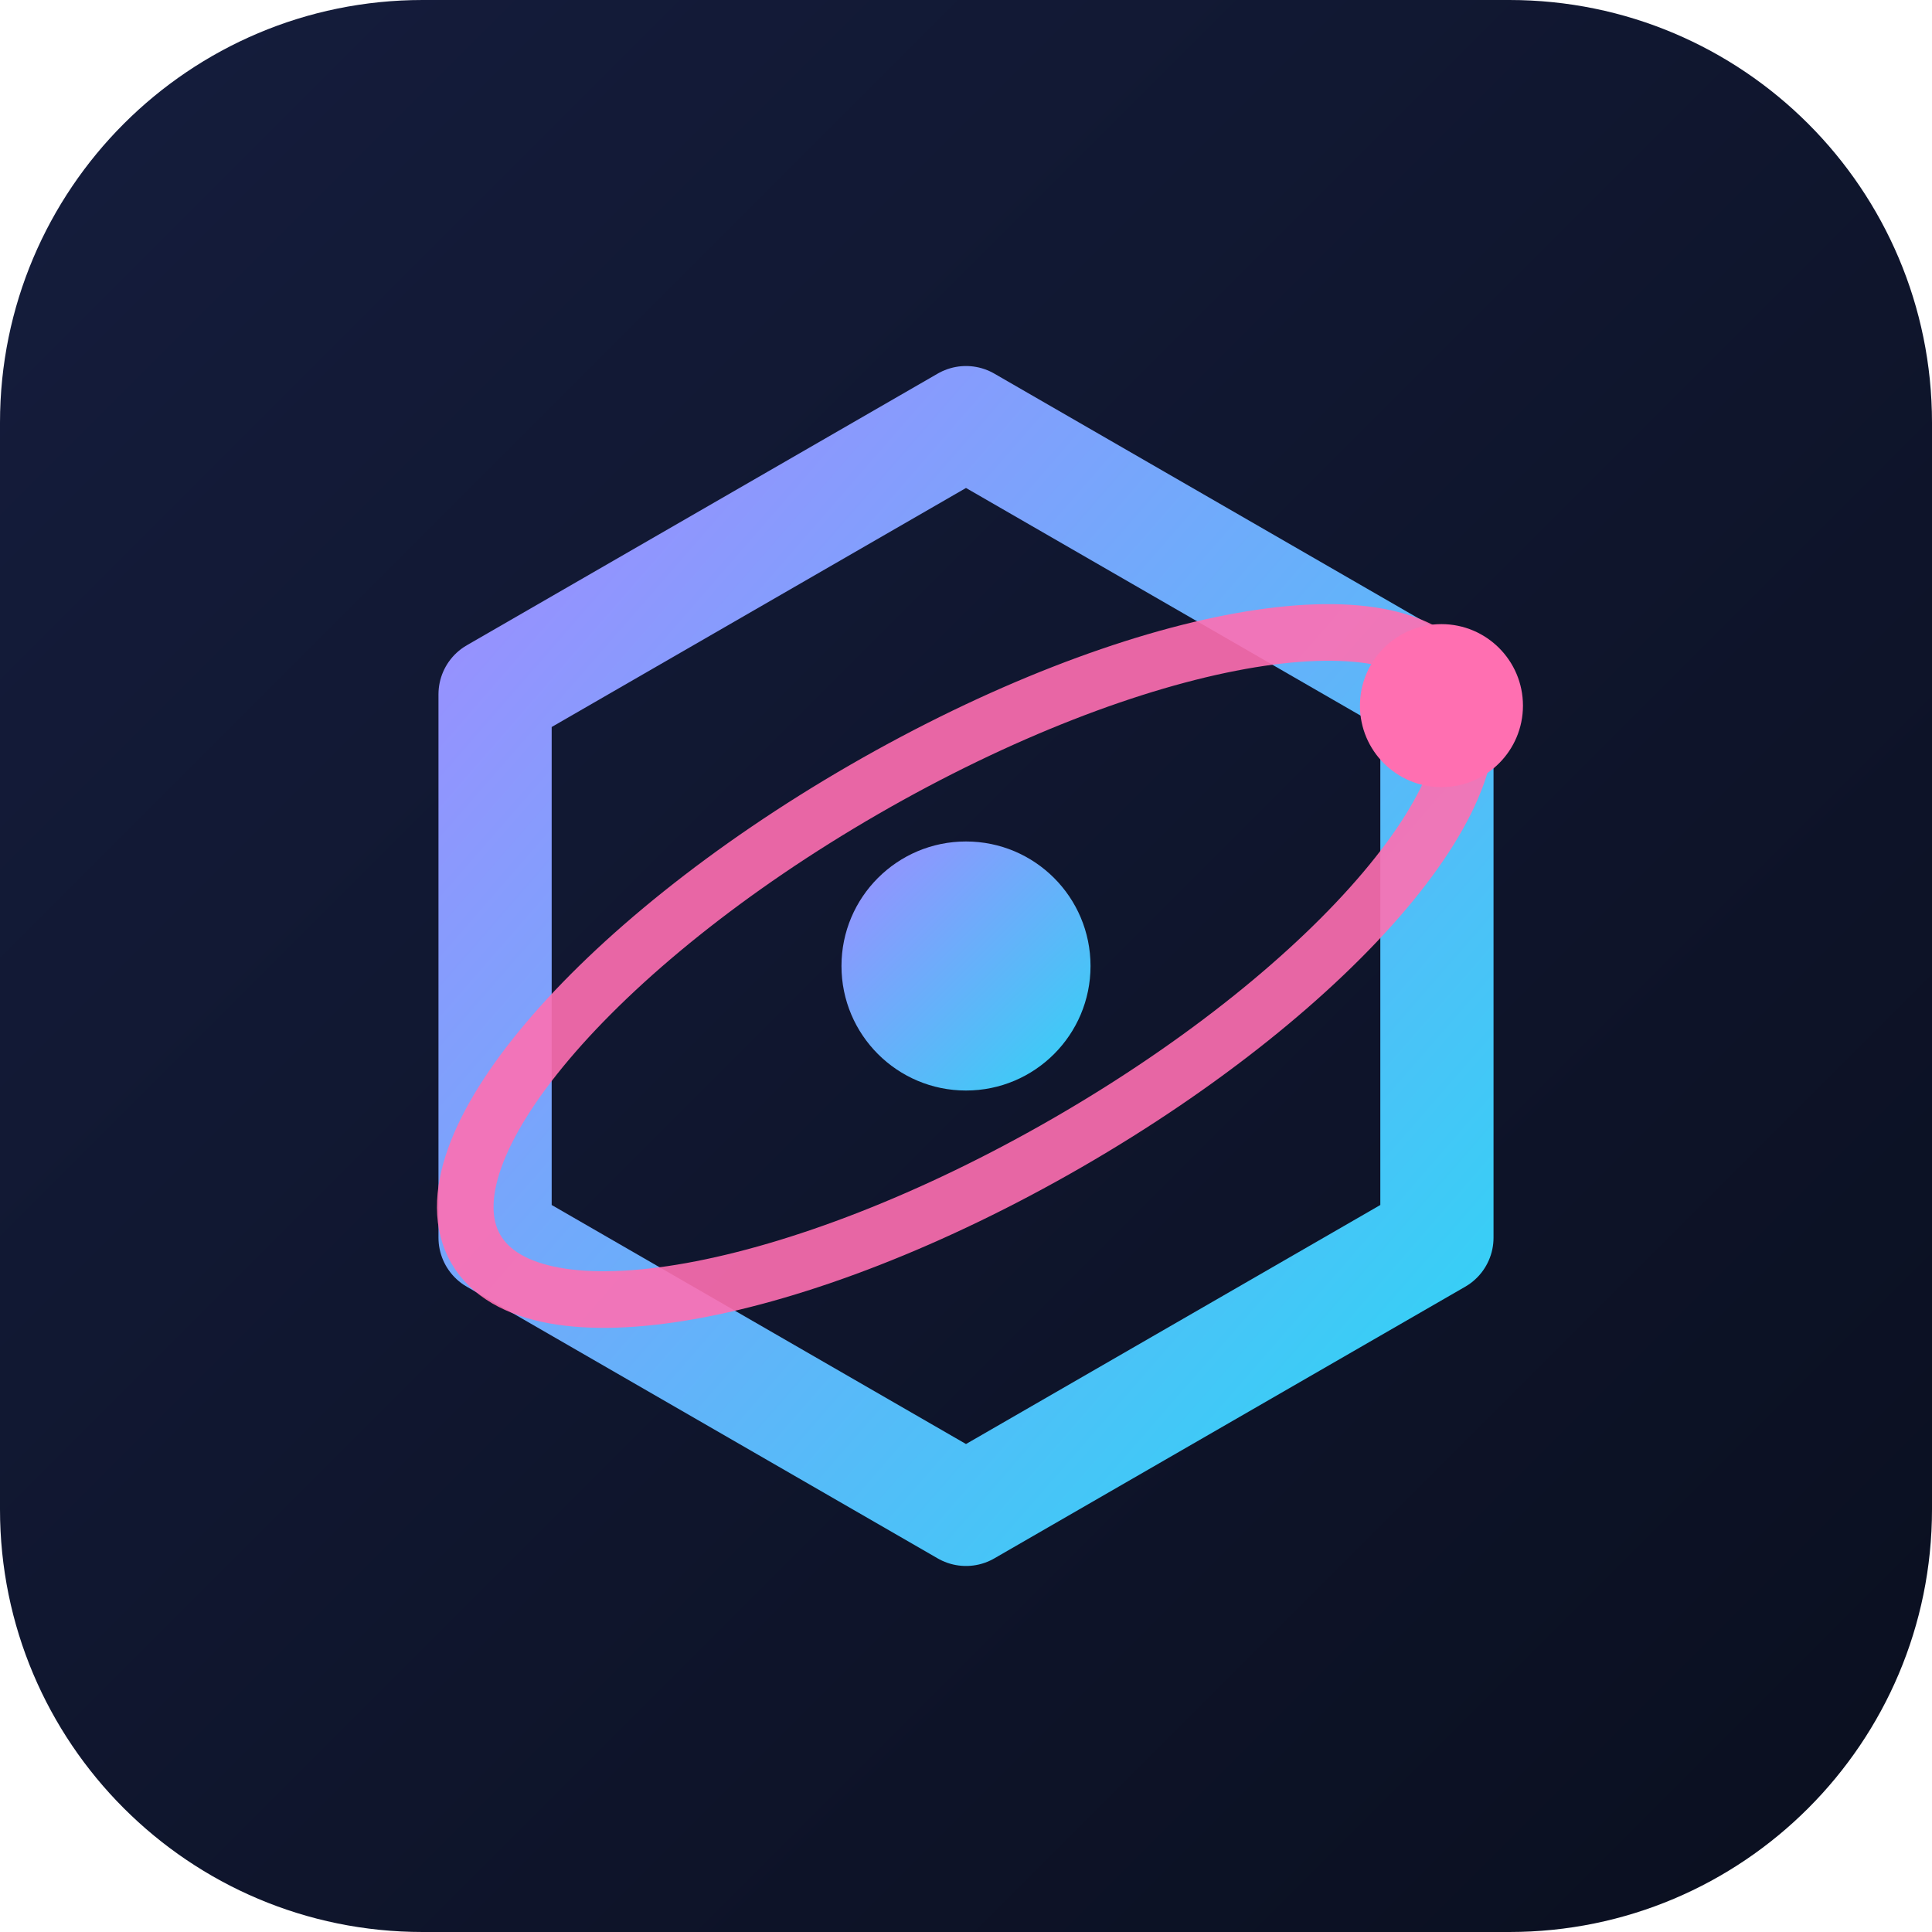
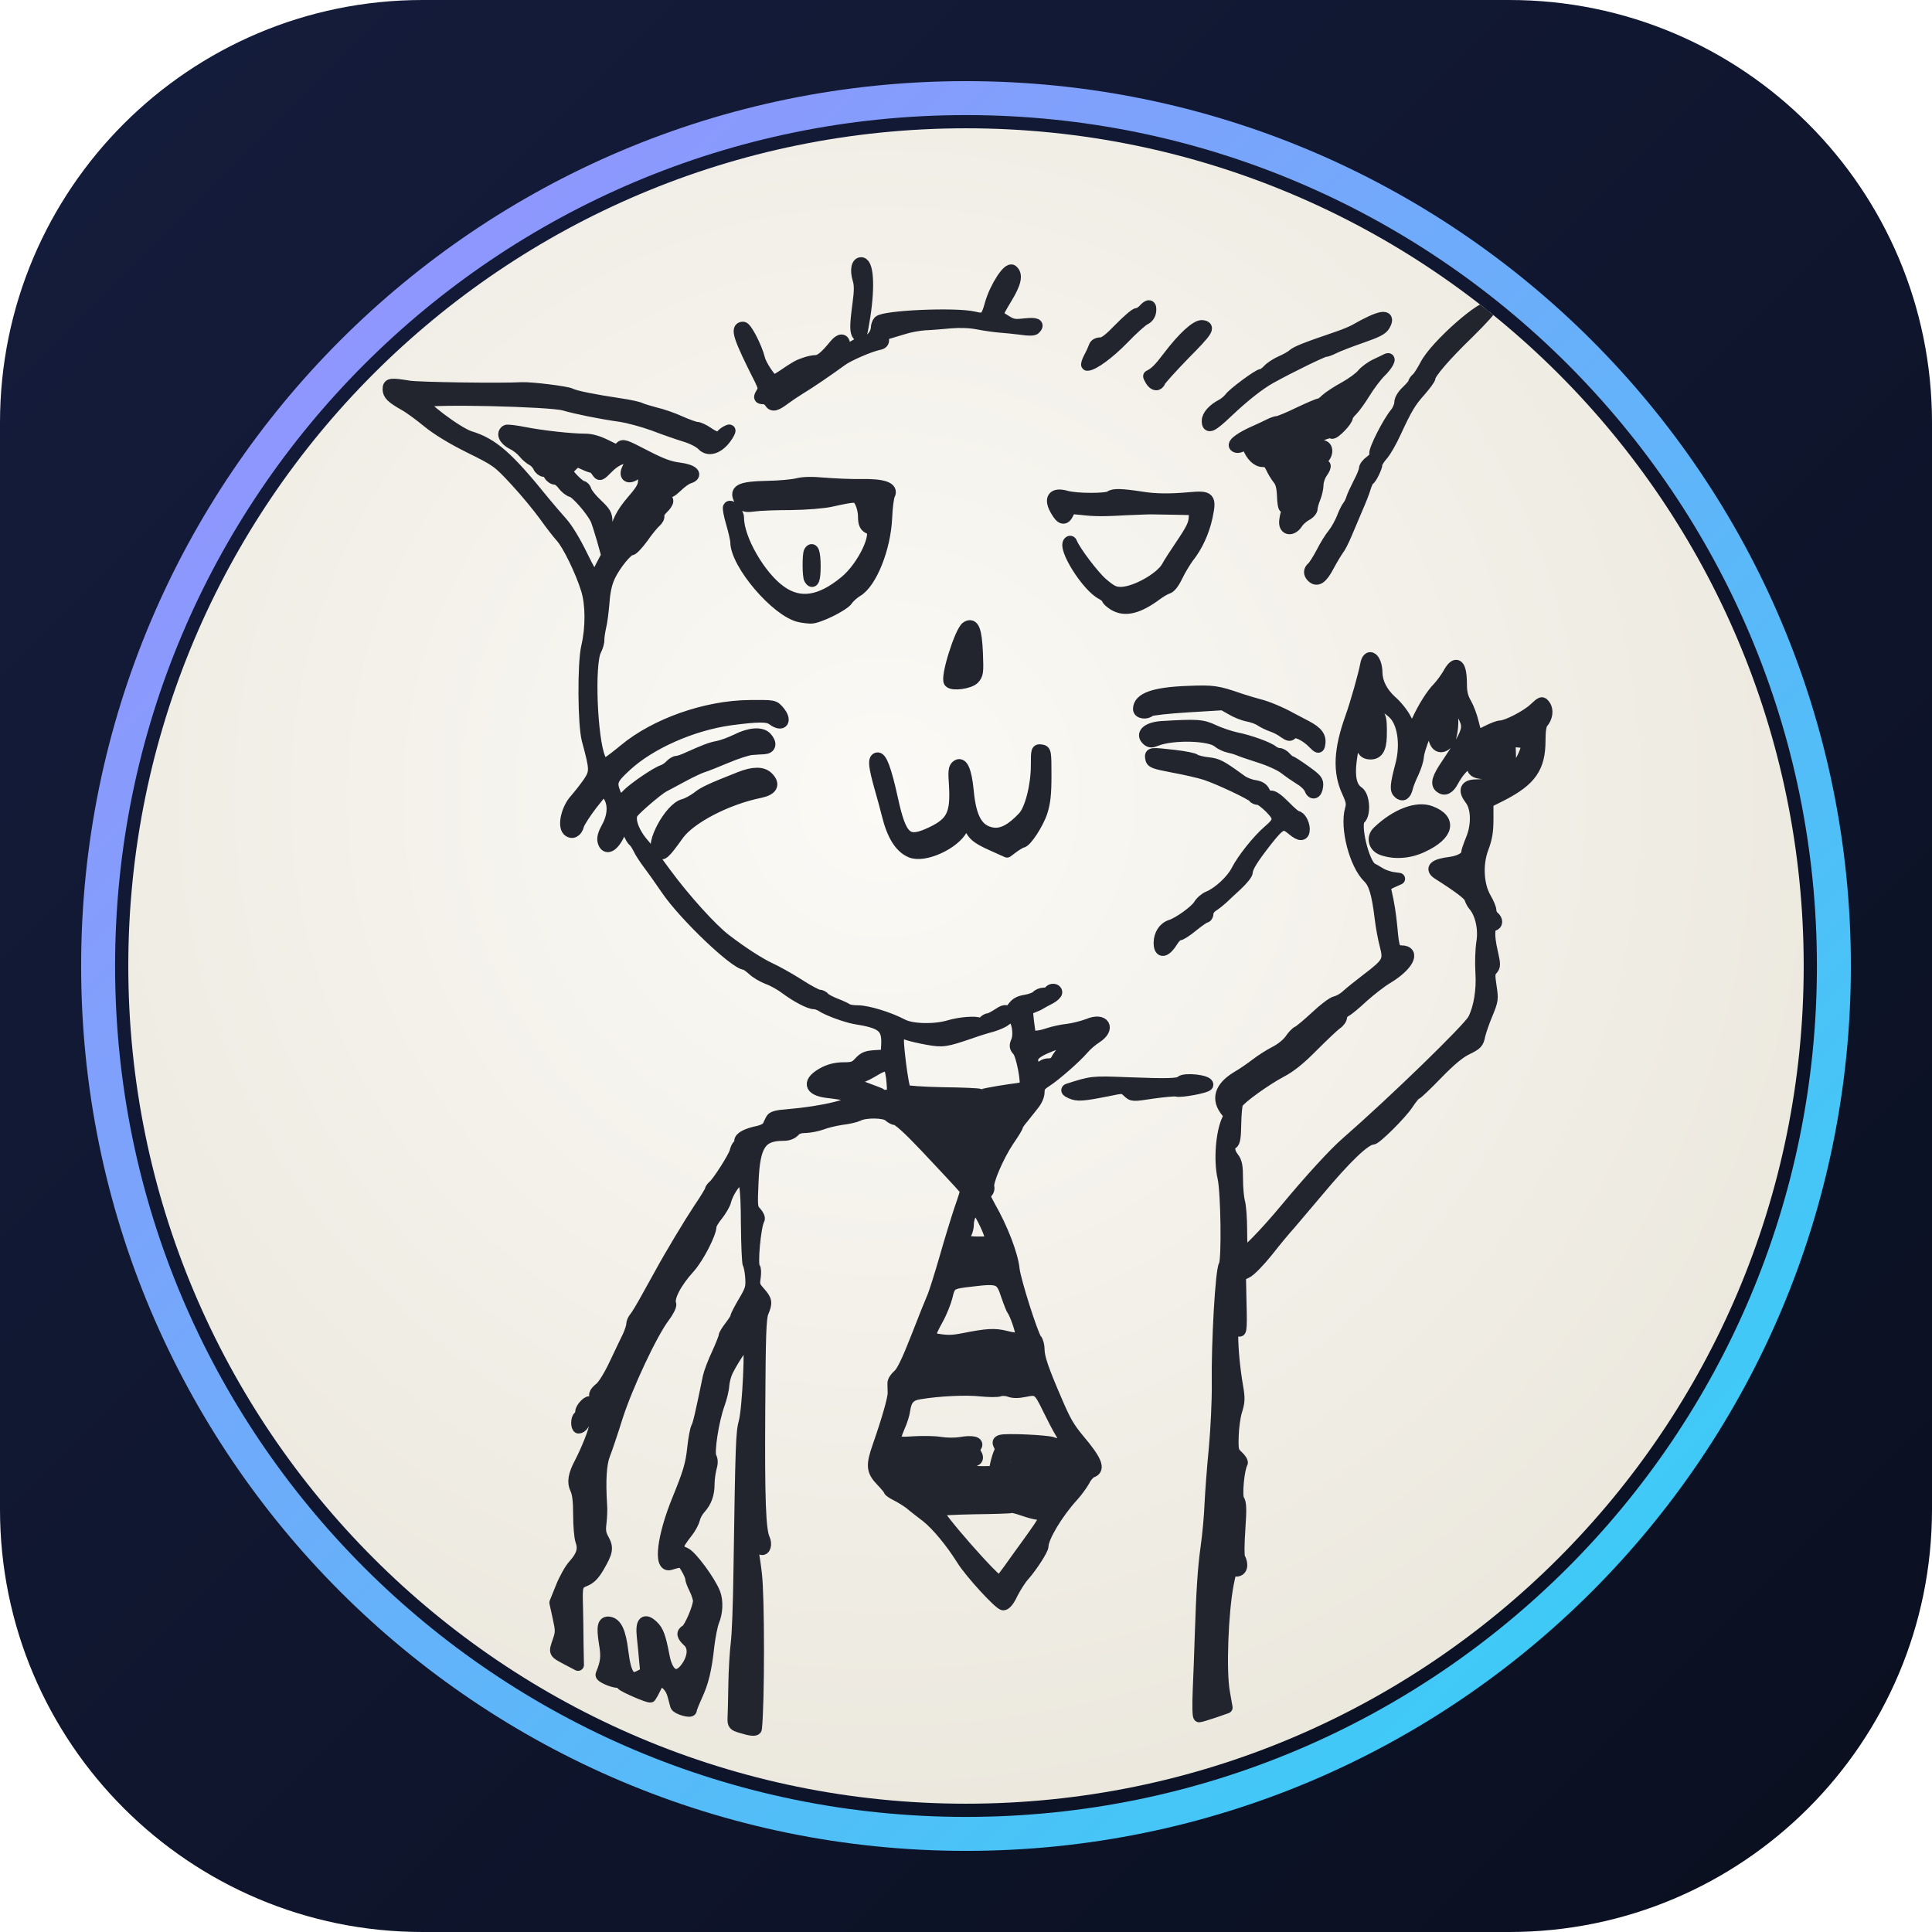
<svg xmlns="http://www.w3.org/2000/svg" viewBox="0 0 512 512">
  <defs>
    <linearGradient id="bg" x1="0" y1="0" x2="1" y2="1">
      <stop offset="0" stop-color="#151d3d" />
      <stop offset="1" stop-color="#0a0f1f" />
    </linearGradient>
    <linearGradient id="kg" x1="0" y1="0" x2="1" y2="1">
      <stop offset="0" stop-color="#9f8cff" />
      <stop offset="1" stop-color="#2fd4f5" />
    </linearGradient>
+     <radialGradient id="paper" cx=".45" cy=".4" r=".7">
+       <stop offset="0" stop-color="#fbfaf6" />
+       <stop offset="1" stop-color="#e9e5da" />
+     </radialGradient>
+     <clipPath id="disc">
+       <circle cx="256" cy="256" r="222" />
+     </clipPath>
  </defs>
  <rect width="512" height="512" rx="112" fill="url(#bg)" />
-   <g transform="translate(64 64) scale(6)">
-     <polygon points="32,8 52.8,20 52.8,44 32,56 11.2,44 11.2,20" fill="none" stroke="url(#kg)" stroke-width="5" stroke-linejoin="round" />
-     <ellipse cx="32" cy="32" rx="25" ry="9" fill="none" stroke="#ff6fb1" stroke-width="2.5" transform="rotate(-30 32 32)" opacity=".9" />
-     <circle cx="32" cy="32" r="5.5" fill="url(#kg)" />
-     <circle cx="53" cy="20.5" r="3.6" fill="#ff6fb1" />
+   <circle cx="256" cy="256" r="230" fill="none" stroke="url(#kg)" stroke-width="9" />
+   <circle cx="256" cy="256" r="222" fill="url(#paper)" />
+   <g clip-path="url(#disc)">
+     <path transform="translate(21.22 15.49) scale(0.52059)" fill="#22252e" stroke="#22252e" stroke-width="6" stroke-linejoin="round" fill-rule="evenodd" d="M336.5,849.5C332.8,848.4 332.5,848.0 332.6,844.9C332.7,843.0 332.9,835.4 333.0,828.0C333.1,820.6 333.7,811.1 334.2,807.0C334.8,802.9 335.4,786.5 335.6,770.5C336.6,704.1 336.8,699.6 338.3,694.0C340.1,687.4 341.7,653.5 340.2,652.6C339.3,652.1 333.1,660.9 329.6,667.8C328.6,669.7 327.7,673.0 327.5,675.3C327.4,677.6 326.3,682.0 325.2,685.0C322.2,693.3 319.7,709.5 321.0,712.0C321.8,713.4 321.8,715.1 321.0,717.8C320.5,719.8 320.0,723.4 320.0,725.7C320.0,730.8 318.6,734.7 315.6,738.0C314.3,739.4 312.9,741.9 312.6,743.5C312.2,745.1 310.6,748.1 309.1,750.0C303.2,757.5 303.0,758.9 308.0,761.0C311.1,762.3 320.7,775.3 323.0,781.4C324.5,785.3 324.2,791.2 322.4,795.5C321.6,797.5 320.5,803.1 319.9,807.9C318.6,820.2 317.0,826.6 313.8,833.5C312.3,836.8 311.0,840.0 311.0,840.7C311.0,842.1 304.0,840.1 303.4,838.5C303.3,838.0 302.6,835.6 302.0,833.3C301.3,830.6 299.9,828.4 298.0,827.0L295.1,824.9L292.9,829.2C291.7,831.6 290.6,833.7 290.4,833.9C289.8,834.5 276.6,828.8 275.8,827.6C275.4,827.0 274.5,826.5 273.8,826.5C270.9,826.4 264.9,823.7 265.4,822.7C268.0,816.4 268.3,813.6 267.1,806.6C265.8,798.4 266.3,795.8 269.3,796.2C272.9,796.7 274.9,801.0 276.1,810.9C277.6,823.0 279.8,826.2 284.9,823.5L288.2,821.8L287.6,815.7C287.3,812.3 286.8,806.7 286.4,803.3C285.6,795.8 287.4,794.1 291.6,798.1C294.1,800.5 295.2,803.4 297.1,813.3C298.9,823.1 303.7,825.7 308.4,819.6C312.4,814.3 312.9,808.7 309.6,805.7C306.6,802.9 306.3,801.5 308.6,800.2C310.4,799.2 315.0,788.5 315.0,785.2C315.0,784.0 314.1,781.2 313.0,779.0C311.9,776.8 311.0,774.4 311.0,773.6C311.0,772.8 310.0,770.5 308.8,768.5C306.6,764.7 306.3,764.7 300.4,766.5C294.7,768.3 296.7,752.3 304.4,733.5C309.9,720.0 311.2,715.8 312.1,707.1C312.6,702.5 313.5,697.9 314.0,696.9C314.9,695.3 315.9,691.1 320.0,671.2C320.5,668.9 322.5,663.6 324.5,659.4C326.4,655.2 328.0,651.2 328.0,650.5C328.0,649.8 329.4,647.6 331.0,645.5C332.6,643.4 334.0,641.3 334.0,640.7C334.0,640.1 335.8,636.6 338.0,632.9C341.6,626.8 341.9,625.7 341.6,620.7C341.4,617.6 340.8,614.5 340.3,613.8C339.9,613.1 339.5,603.9 339.4,593.5C339.3,573.0 338.5,569.1 335.1,571.0C332.9,572.1 329.3,578.0 328.4,581.8C328.0,583.3 326.2,586.4 324.4,588.7C322.5,591.0 321.0,593.5 321.0,594.4C321.0,598.1 314.6,610.5 310.1,615.5C303.2,623.1 299.2,630.8 300.5,634.1C300.8,634.9 299.3,637.9 297.1,640.8C290.9,649.0 278.3,675.9 273.3,691.5C270.9,699.2 268.0,707.8 266.9,710.6C265.0,715.4 264.5,723.8 265.3,736.5C265.5,738.6 265.3,742.6 265.0,745.4C264.5,749.2 264.7,751.1 266.3,753.9C268.7,758.2 268.3,760.3 263.9,767.8C261.8,771.5 259.8,773.6 257.5,774.6C252.9,776.5 252.7,777.0 253.0,787.4C253.1,792.4 253.3,801.3 253.3,807.2L253.5,817.8L247.8,814.8C241.3,811.3 241.4,811.7 243.6,805.4C245.0,801.2 245.0,800.2 243.5,793.4L241.9,786.1L245.0,778.4C246.7,774.1 249.6,768.9 251.5,766.9C255.6,762.3 256.7,758.8 255.1,754.5C254.5,752.8 254.0,746.8 254.0,741.3C254.0,734.2 253.5,730.4 252.4,728.1C250.8,724.8 251.4,721.0 254.6,715.0C257.9,708.7 262.0,698.5 262.0,696.3C262.0,695.0 262.7,691.6 263.7,688.8C265.2,684.1 265.2,683.6 263.7,682.5C261.3,680.8 261.6,679.5 264.9,676.8C266.5,675.5 269.7,670.3 272.4,664.5C275.0,659.0 278.0,652.7 279.1,650.5C280.1,648.3 281.0,645.6 281.0,644.6C281.0,643.5 281.7,641.9 282.5,641.0C283.3,640.1 286.1,635.5 288.6,630.9C291.2,626.3 294.1,620.9 295.2,619.0C300.6,609.1 310.1,593.3 315.2,585.6C318.4,580.9 321.0,576.6 321.0,576.1C321.0,575.6 321.7,574.7 322.5,574.0C324.8,572.1 332.8,559.5 333.6,556.6C333.9,555.2 334.6,553.7 335.1,553.4C335.6,553.1 336.0,552.1 336.0,551.2C336.0,549.3 339.5,547.5 345.4,546.3C347.6,545.8 349.7,544.7 350.2,543.7C350.6,542.8 351.4,541.2 351.9,540.2C352.5,538.9 354.5,538.3 360.1,537.9C378.9,536.3 394.5,532.4 394.2,529.5C394.1,528.4 389.3,527.2 380.6,526.2C371.0,525.1 370.3,520.7 379.0,516.2C382.0,514.7 385.2,514.0 388.8,514.0C393.4,514.0 394.5,513.6 396.8,511.1C399.1,508.6 400.4,508.1 405.0,507.8L410.5,507.5L410.8,502.4C411.3,493.1 408.6,490.8 394.5,488.6C390.0,487.8 380.6,484.4 377.5,482.3C376.4,481.6 374.7,481.0 373.7,481.0C371.3,481.0 364.5,477.4 359.2,473.4C356.8,471.6 352.8,469.3 350.2,468.4C347.6,467.4 344.1,465.4 342.5,463.8C340.8,462.3 339.0,461.0 338.5,461.0C333.6,460.9 307.8,436.3 298.9,423.3C296.1,419.2 292.1,413.5 289.9,410.6C287.8,407.8 285.3,404.1 284.5,402.3C283.6,400.5 282.5,398.8 282.0,398.5C281.4,398.1 280.3,396.3 279.5,394.4C277.7,390.1 276.4,390.1 274.6,394.2C271.5,401.2 267.6,403.2 266.4,398.5C266.0,396.8 266.6,394.6 268.4,391.4C271.8,385.3 271.9,378.7 268.7,374.7L266.5,372.0L260.4,379.7C257.1,384.0 254.0,388.8 253.6,390.3C252.8,393.6 250.4,394.8 248.4,392.9C246.0,390.4 248.0,381.8 252.2,377.3C254.1,375.1 257.1,371.3 258.9,368.7C262.5,363.3 262.5,362.1 258.4,347.0C256.3,339.4 256.1,308.1 258.1,299.5C260.4,289.7 260.3,277.8 258.0,270.4C255.2,261.2 248.4,247.2 244.9,243.5C243.4,241.8 239.6,237.0 236.5,232.6C233.4,228.3 226.8,220.3 221.7,214.8C212.7,205.1 212.2,204.8 198.5,198.0C189.4,193.5 181.9,188.9 177.1,185.0C173.1,181.7 167.7,177.7 165.1,176.3C158.6,172.6 157.0,171.0 157.0,168.3C157.0,165.6 158.2,165.5 167.5,167.0C172.3,167.8 214.0,168.4 225.0,167.8C229.7,167.6 247.8,169.8 249.8,170.9C252.0,172.1 262.2,174.1 275.0,176.0C279.7,176.7 284.4,177.7 285.4,178.3C286.5,178.8 289.9,179.8 292.9,180.6C296.0,181.3 301.6,183.2 305.3,184.9C309.1,186.6 313.0,188.0 314.0,188.0C314.9,188.0 317.4,189.1 319.4,190.5C323.3,193.2 325.5,193.6 326.5,192.0C326.8,191.5 328.0,190.5 329.1,189.9C330.9,189.0 331.0,189.1 330.2,190.7C326.3,197.8 320.3,200.5 316.8,196.7C315.5,195.3 311.7,193.3 308.0,192.2C304.4,191.1 297.2,188.6 292.0,186.6C286.8,184.7 279.1,182.6 275.0,182.0C265.0,180.6 252.7,178.1 246.5,176.3C239.4,174.2 177.8,172.8 174.7,174.7C172.6,176.0 192.0,190.6 198.3,192.6C210.1,196.2 217.7,202.9 236.2,225.8C238.6,228.7 242.6,233.4 245.2,236.3C248.0,239.4 252.0,246.1 255.5,253.3C258.6,259.7 261.5,264.8 261.9,264.6C262.3,264.3 263.9,261.6 265.4,258.5L268.3,253.0L266.0,244.7C264.7,240.2 263.2,235.6 262.7,234.5C260.3,229.7 252.7,221.0 250.4,220.4C249.1,220.1 247.1,218.5 245.9,216.9C244.8,215.3 243.0,214.0 242.0,214.0C240.9,214.0 239.6,213.1 239.0,212.0C238.4,210.9 237.2,210.0 236.2,210.0C235.3,210.0 234.0,209.0 233.5,207.8C232.9,206.5 231.5,205.0 230.3,204.4C229.1,203.8 227.1,202.1 225.9,200.6C224.8,199.2 222.1,197.0 219.9,196.0C216.1,194.0 214.7,190.9 217.0,189.5C217.5,189.2 221.7,189.7 226.2,190.6C235.4,192.4 250.1,194.0 257.0,194.0C260.1,194.0 263.4,194.9 267.5,196.9C273.2,199.8 273.6,199.9 274.9,198.2C276.3,196.5 277.1,196.8 287.5,202.2C296.0,206.6 300.1,208.1 305.0,208.7C312.0,209.6 314.5,212.1 309.8,213.5C308.5,213.9 305.8,215.8 303.8,217.8C300.7,220.7 299.8,221.1 298.6,220.1C297.0,218.7 289.6,223.5 290.6,225.2C291.3,226.3 294.8,226.2 295.5,225.0C296.4,223.5 299.0,223.8 299.0,225.3C299.0,226.1 297.9,227.7 296.5,229.0C295.1,230.3 294.2,232.0 294.4,232.7C294.7,233.5 294.0,234.8 292.9,235.8C291.8,236.7 288.8,240.3 286.4,243.8C283.9,247.2 281.3,250.0 280.5,250.0C278.5,250.0 272.3,257.6 269.5,263.5C267.9,266.9 266.9,271.1 266.5,277.0C266.1,281.7 265.4,287.3 264.8,289.5C264.3,291.7 263.9,294.5 263.9,295.8C264.0,297.1 263.3,299.5 262.4,301.2C258.8,308.1 260.3,346.5 264.5,356.3L266.1,360.2L268.8,358.4C270.3,357.4 274.0,354.6 277.1,352.0C293.0,338.8 318.6,329.8 340.8,329.6C353.2,329.5 353.2,329.5 355.6,332.3C359.7,337.1 357.5,340.2 352.6,336.5C350.1,334.6 345.3,334.6 331.0,336.5C311.6,339.2 290.3,348.6 278.0,359.9C270.5,366.8 269.9,368.3 272.4,374.5C274.2,378.8 274.8,378.8 278.6,374.9C281.8,371.5 293.3,363.7 296.6,362.6C297.8,362.2 299.5,361.1 300.5,360.0C301.5,358.9 303.0,358.0 303.8,358.0C304.6,358.0 307.1,357.2 309.4,356.1C318.1,352.2 320.9,351.1 324.6,350.4C326.8,350.0 331.1,348.4 334.2,346.9C340.9,343.5 346.9,343.1 349.3,345.8C351.9,348.7 351.4,351.0 348.2,351.2C346.7,351.3 343.9,351.4 341.9,351.6C340.0,351.7 334.1,353.6 328.9,355.8C323.7,358.0 318.4,360.1 317.0,360.5C315.6,360.9 311.1,363.0 307.0,365.2C302.9,367.4 298.3,369.9 296.9,370.6C294.1,372.1 283.3,381.3 281.3,383.9C279.0,386.9 281.5,394.2 287.2,400.5C288.2,401.6 293.1,408.1 298.1,415.0C307.6,427.9 321.4,443.2 328.5,448.6C337.1,455.2 345.7,460.7 351.0,463.2C354.1,464.6 360.6,468.2 365.5,471.3C370.4,474.5 375.1,477.0 376.1,477.0C377.0,477.0 378.3,477.6 378.9,478.4C379.5,479.1 382.2,480.5 384.8,481.5C387.4,482.5 389.9,483.7 390.4,484.1C391.0,484.6 393.5,485.0 396.0,485.0C400.8,485.0 411.7,488.3 418.5,491.9C423.3,494.5 435.0,494.8 442.6,492.5C448.0,490.9 456.0,490.3 457.7,491.3C458.3,491.7 459.3,491.3 460.0,490.5C460.7,489.7 461.8,489.0 462.5,489.0C463.2,489.0 465.3,487.9 467.3,486.6C469.6,485.0 471.1,484.5 471.8,485.2C472.4,485.8 473.5,485.1 474.9,483.2C476.5,481.0 478.1,480.1 481.4,479.6C483.8,479.2 486.4,478.2 487.0,477.5C487.7,476.7 489.3,476.0 490.6,476.0C491.8,476.0 493.2,475.6 493.5,475.0C494.4,473.5 497.0,473.8 497.0,475.4C497.0,476.1 495.5,477.5 493.8,478.4C492.0,479.3 489.8,480.5 489.0,481.0C488.2,481.6 486.2,482.4 484.7,483.0C481.9,484.0 481.9,484.1 482.6,490.2C483.0,493.7 483.5,496.8 483.7,497.2C484.4,498.4 488.4,498.1 493.0,496.5C495.4,495.7 499.8,494.7 502.9,494.4C506.0,494.0 510.6,492.8 513.2,491.8C521.2,488.4 524.4,493.8 517.2,498.4C515.1,499.7 512.1,502.3 510.5,504.2C506.9,508.4 496.6,517.5 491.8,520.6C488.7,522.6 488.0,523.6 488.0,526.1C488.0,528.0 486.9,530.5 485.2,532.6C483.7,534.5 481.3,537.5 479.8,539.4C478.2,541.2 477.0,543.1 477.0,543.6C477.0,544.0 475.0,547.3 472.5,550.9C467.3,558.7 461.7,571.7 462.4,574.4C462.7,575.5 462.2,576.8 461.3,577.5C460.0,578.5 460.2,579.3 463.1,584.6C469.4,595.6 474.6,609.1 475.3,616.5C476.0,622.4 484.7,649.8 486.6,652.1C487.4,652.9 488.0,655.3 488.0,657.3C488.0,661.3 490.1,667.5 496.8,683.0C501.4,693.8 503.2,696.9 508.4,703.2C517.3,713.7 519.1,718.2 515.0,719.5C513.9,719.9 512.1,721.8 511.1,723.9C510.0,725.9 507.4,729.5 505.3,731.8C497.5,740.3 490.0,752.8 490.0,757.3C490.0,759.0 484.6,767.4 480.5,772.1C478.7,774.0 476.1,778.2 474.5,781.3C472.8,785.0 471.1,787.0 470.0,787.0C468.1,787.0 453.4,771.0 449.2,764.3C443.5,755.2 436.2,746.4 431.0,742.3C428.0,740.0 424.1,737.0 422.5,735.6C420.8,734.3 417.7,732.4 415.7,731.4C413.7,730.4 412.0,729.3 412.0,728.9C412.0,728.5 410.2,726.3 408.0,724.0C403.2,719.0 402.9,716.4 406.4,706.4C411.1,692.9 414.2,682.1 414.1,679.3C414.1,677.8 414.0,675.6 414.0,674.5C413.9,673.4 415.1,671.6 416.5,670.4C418.4,668.9 421.1,663.4 426.0,650.9C429.7,641.3 433.5,631.9 434.4,629.9C435.2,627.9 438.0,619.1 440.5,610.4C443.0,601.6 446.4,590.6 448.0,585.8C449.7,581.0 451.0,576.8 451.0,576.4C451.0,575.9 447.9,572.5 430.4,553.9C421.7,544.7 416.5,540.0 415.0,540.0C414.3,540.0 412.8,539.2 411.7,538.2C409.5,536.2 399.6,536.1 396.1,538.0C394.9,538.6 391.2,539.5 387.7,539.9C384.3,540.4 379.7,541.5 377.5,542.4C375.3,543.2 371.7,543.9 369.4,544.0C366.6,544.0 364.7,544.6 363.5,546.0C362.3,547.3 360.4,548.0 358.0,548.0C346.5,548.0 343.2,552.9 342.4,571.5C341.8,584.6 341.9,585.3 344.0,587.5C345.2,588.8 345.9,590.4 345.5,591.0C343.6,594.1 341.7,614.7 343.3,615.7C343.7,616.0 343.8,618.1 343.5,620.4C342.9,624.3 343.1,625.1 345.9,628.2C349.4,632.2 349.6,633.3 347.5,638.3C346.3,641.2 346.0,650.0 345.8,688.2C345.5,733.6 346.1,749.3 348.2,753.7C349.4,756.2 348.6,759.4 346.8,758.8C346.1,758.5 345.3,756.9 344.9,755.1C344.5,753.3 343.8,751.4 343.2,750.8C341.4,749.0 340.9,751.7 342.0,757.7C342.7,760.9 343.6,767.1 344.1,771.5C345.5,782.8 345.5,837.5 344.1,850.2C344.0,851.3 341.3,851.0 336.5,849.5ZM569.4,830.8C569.7,823.5 570.2,811.4 570.4,804.0C571.2,780.1 571.8,769.6 573.4,757.9C574.3,751.6 575.2,741.8 575.4,736.0C575.7,730.2 576.6,717.4 577.6,707.5C578.5,697.6 579.2,683.0 579.1,675.0C578.8,653.7 580.9,617.0 582.6,614.3C584.2,611.8 583.7,577.0 582.0,569.6C580.0,561.1 581.1,546.7 584.2,540.3C585.1,538.5 585.0,537.6 583.9,536.3C578.5,529.9 580.3,523.8 589.1,518.5C591.9,516.9 596.2,513.9 598.8,511.9C601.4,509.9 605.8,507.1 608.6,505.7C611.5,504.2 614.7,501.6 616.1,499.6C617.4,497.6 619.2,495.8 620.0,495.5C620.8,495.2 624.9,491.8 629.0,488.0C633.1,484.1 637.7,480.6 639.2,480.3C640.7,480.0 643.2,478.6 644.7,477.2C646.3,475.7 650.9,472.0 655.1,468.8C665.9,460.6 666.6,459.3 664.6,451.6C663.7,448.3 662.5,441.9 662.0,437.5C660.5,425.1 658.9,419.8 655.9,416.9C649.1,410.3 644.2,391.6 646.9,382.2C647.7,379.5 647.4,377.9 645.3,373.3C640.6,363.1 641.1,352.0 647.0,335.5C649.5,328.6 653.8,313.3 654.6,308.8C655.7,302.2 659.9,305.4 660.0,312.8C660.1,317.9 662.8,323.0 667.4,327.2C670.0,329.4 673.2,333.4 674.6,336.1C677.6,342.1 678.5,342.2 681.0,336.8C684.0,330.3 688.2,323.6 691.4,320.4C692.9,318.8 695.2,315.7 696.5,313.5C700.5,306.1 703.0,308.2 703.0,318.9C703.0,322.8 703.7,325.5 705.4,328.4C706.7,330.7 708.3,335.0 709.0,338.0C710.8,345.3 710.8,345.3 716.4,342.5C719.1,341.1 722.1,340.0 723.0,340.0C726.3,340.0 736.5,334.7 740.3,331.1C744.1,327.6 744.2,327.5 745.6,329.5C747.2,331.7 746.7,335.5 744.4,338.1C743.5,339.1 743.0,342.1 743.0,347.1C743.0,360.9 738.5,367.4 723.5,375.1L716.5,378.6L716.5,387.1C716.5,393.5 715.9,397.0 714.1,401.8C710.9,410.1 711.5,420.8 715.4,427.5C716.8,429.9 718.0,432.7 718.0,433.8C718.0,434.9 718.7,436.3 719.5,437.0C721.5,438.6 721.4,440.8 719.4,441.2C717.0,441.6 716.8,446.4 718.7,454.7C720.2,461.4 720.2,462.1 718.7,463.8C717.3,465.3 717.2,466.5 718.1,472.4C719.1,478.8 719.0,479.5 716.2,486.3C714.5,490.3 712.8,495.3 712.3,497.5C711.6,501.1 710.9,501.8 706.0,504.2C702.2,506.0 697.5,509.9 690.7,516.9C685.3,522.5 680.5,527.0 680.1,527.0C679.6,527.0 677.6,529.4 675.7,532.3C672.4,537.3 659.6,550.0 657.9,550.0C654.2,550.0 644.3,559.5 629.7,577.0C624.4,583.3 618.1,590.7 615.8,593.4C613.4,596.0 608.2,602.3 604.2,607.4C600.1,612.5 595.5,617.2 593.7,618.0L590.5,619.5L590.8,633.8C591.2,648.0 590.8,650.3 588.9,645.3C585.7,636.8 585.8,657.2 589.1,676.3C590.1,682.1 590.0,683.9 588.6,688.4C587.7,691.2 586.9,697.1 586.8,701.3C586.6,708.6 586.8,709.3 589.3,711.6C590.8,713.0 591.8,714.6 591.4,715.1C589.7,718.0 588.4,731.7 589.7,733.7C590.8,735.3 590.9,738.3 590.2,748.6C589.7,755.9 589.6,762.2 590.1,763.2C592.1,766.9 591.2,770.1 588.3,769.8C585.8,769.5 585.6,769.8 584.3,776.5C581.5,791.0 580.4,820.8 582.3,831.5L583.7,839.5L577.1,841.8C573.5,843.0 570.2,844.0 569.7,844.0C569.2,844.0 569.1,838.2 569.4,830.8ZM473.0,769.2C475.2,766.1 479.5,760.1 482.5,756.0C492.5,742.1 493.0,741.0 488.3,741.0C487.0,741.0 483.4,740.1 480.3,739.0C477.2,737.9 474.4,737.2 474.0,737.5C473.6,737.7 465.1,738.0 455.1,738.1C445.1,738.3 436.7,738.7 436.4,739.2C435.3,740.9 466.5,776.4 468.2,775.4C468.6,775.1 470.8,772.3 473.0,769.2ZM466.3,715.5C466.8,713.3 467.6,710.7 468.1,709.7C468.7,708.6 468.7,707.2 468.0,706.0C467.2,704.5 467.4,704.0 468.8,703.6C471.6,702.8 492.2,703.7 495.1,704.8C497.1,705.6 498.3,705.5 499.6,704.5C501.4,703.1 501.4,703.0 499.2,699.3C497.9,697.2 495.1,691.8 492.9,687.3C488.2,677.6 487.5,677.0 480.9,678.4C477.5,679.1 475.1,679.1 473.2,678.4C471.6,677.8 469.4,677.7 468.2,678.1C467.0,678.6 462.6,678.5 458.4,678.1C451.3,677.3 437.3,677.9 427.2,679.6C422.3,680.4 420.4,682.6 419.6,688.0C419.4,689.9 418.2,693.8 416.9,696.6C413.6,704.4 414.3,705.1 424.2,704.4C428.8,704.1 435.0,704.2 438.0,704.7C441.0,705.2 445.5,705.2 448.0,704.8C454.1,703.7 457.6,704.5 455.9,706.6C454.9,707.9 454.9,708.5 455.9,710.2C457.8,713.2 455.9,714.6 452.1,712.9C450.4,712.1 449.0,711.0 449.0,710.3C449.0,708.7 447.3,707.7 446.0,708.5C445.3,708.9 445.2,709.6 445.9,710.3C446.4,711.0 447.0,712.6 447.2,714.0C447.6,717.5 453.0,719.8 460.0,719.6L465.5,719.5L466.3,715.5ZM476.2,717.0C476.1,716.3 476.4,715.2 477.1,714.4C479.8,711.1 473.6,709.6 470.6,712.9C469.0,714.7 469.0,714.9 471.7,716.8C474.6,719.0 476.7,719.1 476.2,717.0ZM253.0,694.6C253.0,693.2 253.4,691.8 254.0,691.5C254.6,691.2 255.0,690.1 255.0,689.1C255.0,687.4 257.9,684.0 259.3,684.0C260.6,684.0 260.0,687.8 258.5,689.0C257.7,689.7 257.0,691.2 257.0,692.4C257.0,694.6 255.3,697.0 253.8,697.0C253.4,697.0 253.0,695.9 253.0,694.6ZM449.5,651.9C461.7,649.5 465.5,649.2 471.3,650.7C477.4,652.2 479.0,651.9 479.0,649.2C479.0,647.0 476.1,638.9 474.9,637.4C474.4,636.8 473.0,633.2 471.7,629.4C469.0,621.1 467.7,620.5 454.0,622.2C443.1,623.4 442.7,623.7 441.1,630.5C440.4,633.2 438.4,638.3 436.5,641.7C431.8,650.3 431.7,651.3 436.0,652.1C441.2,653.0 443.9,653.0 449.5,651.9ZM614.0,585.5C626.3,570.7 638.3,557.6 644.6,552.1C669.0,530.8 706.9,494.0 709.4,489.2C712.4,483.3 713.9,474.3 713.3,465.2C713.0,460.4 713.2,453.5 713.8,449.8C714.9,442.9 713.1,435.1 709.5,431.0C708.8,430.2 708.0,428.6 707.6,427.4C707.1,425.7 702.6,422.2 691.3,415.0C687.3,412.4 689.5,410.4 697.7,409.4C702.5,408.7 706.0,406.7 706.0,404.5C706.0,403.9 707.1,400.6 708.5,397.2C711.4,390.0 711.1,381.3 707.8,377.1C704.3,372.5 705.3,370.0 710.8,370.0C721.6,370.0 731.0,364.1 735.0,354.8C737.5,349.0 737.0,348.1 731.5,347.7L727.7,347.5L727.9,353.2C728.1,358.7 728.0,359.0 724.9,360.9C718.6,364.8 709.0,364.8 709.0,361.0C709.0,355.8 703.1,359.8 698.8,367.8C696.8,371.6 694.6,372.7 692.4,370.9C690.3,369.2 691.2,366.2 695.8,359.4C706.8,343.0 707.5,340.9 704.4,334.9C703.0,332.0 699.3,329.7 697.7,330.7C697.3,330.9 697.4,331.9 697.9,332.8C699.4,335.6 698.4,345.9 696.4,348.1C692.3,352.6 688.7,349.5 689.1,341.8C689.3,338.9 689.0,336.5 688.5,336.5C687.3,336.5 681.1,352.0 681.1,355.4C681.0,357.0 679.9,360.6 678.6,363.4C677.2,366.3 675.8,369.8 675.5,371.3C674.6,374.7 673.3,375.5 671.4,373.9C669.6,372.4 669.8,370.0 672.5,359.7C675.3,349.2 673.6,337.9 668.6,333.3C662.4,327.6 658.2,327.7 654.7,333.8C652.1,338.3 653.5,339.8 657.1,336.4C661.5,332.2 662.5,333.9 662.2,345.2C662.0,351.7 660.2,354.3 656.1,353.8C654.2,353.6 653.2,352.7 652.5,350.3C650.3,343.7 648.3,346.3 646.9,357.3C645.8,365.8 647.0,371.1 650.5,373.4C653.6,375.4 654.2,384.8 651.4,387.1C648.4,389.6 653.3,410.1 657.5,412.4C658.6,413.0 660.6,414.1 662.0,415.0C663.4,415.8 666.1,416.8 668.0,417.1L671.5,417.6L667.7,419.3C664.7,420.7 664.1,421.4 664.5,423.3C666.2,430.7 666.9,435.4 667.6,442.5C668.5,453.1 669.1,454.5 672.6,454.5C679.7,454.5 675.7,462.0 665.2,468.2C662.2,470.0 656.7,474.3 653.0,477.6C649.4,481.0 645.4,484.3 644.2,484.9C643.0,485.5 642.0,486.9 642.0,487.9C642.0,488.9 640.9,490.5 639.6,491.3C638.3,492.2 633.0,497.2 627.7,502.5C620.9,509.4 616.2,513.2 611.2,515.8C603.3,520.0 590.4,529.3 589.1,531.8C588.6,532.8 588.2,537.5 588.1,542.5C588.0,549.3 587.6,551.6 586.5,552.3C584.4,553.4 584.6,556.7 587.0,559.7C588.6,561.8 589.0,563.8 589.0,570.4C589.0,574.9 589.5,580.1 590.0,582.0C590.6,583.9 591.1,590.4 591.1,596.4C591.1,602.5 591.4,607.8 591.7,608.4C592.4,609.5 603.4,598.3 614.0,585.5ZM463.7,601.5C464.3,599.9 458.7,587.8 456.6,586.1C454.8,584.6 452.0,589.2 452.0,593.5C452.0,595.0 451.5,597.0 450.9,598.1C449.0,601.7 450.4,602.7 457.0,602.7C461.2,602.8 463.3,602.4 463.7,601.5ZM413.6,526.7C413.9,525.9 413.7,522.5 413.3,518.9C412.3,511.4 411.0,511.0 402.9,515.9C400.3,517.5 396.7,519.0 394.9,519.2C389.8,519.7 391.3,521.2 399.7,524.2C403.8,525.7 407.5,527.1 407.8,527.4C408.9,528.5 413.1,528.0 413.6,526.7ZM467.6,526.0C471.1,525.4 475.4,524.8 477.1,524.6C478.8,524.4 480.5,523.9 481.0,523.4C482.3,522.0 479.5,507.2 477.5,505.0C476.0,503.4 475.9,502.6 476.9,500.3C478.5,496.4 477.0,488.6 474.6,488.2C473.7,488.0 472.0,488.6 471.0,489.5C470.0,490.4 467.0,491.7 464.4,492.5C461.7,493.2 456.8,494.7 453.5,495.9C440.6,500.3 439.3,500.5 431.7,499.2C427.7,498.5 423.0,497.4 421.3,496.8C415.9,494.8 415.6,496.0 417.4,511.1C418.3,518.5 419.5,524.9 420.0,525.4C420.5,525.9 429.1,526.5 439.1,526.7C449.1,526.8 457.6,527.2 457.9,527.5C458.2,527.8 459.0,527.8 459.8,527.5C460.5,527.3 464.0,526.6 467.6,526.0ZM504.5,526.6C502.4,525.7 502.0,525.1 503.0,524.8C515.2,520.9 515.2,520.9 533.0,521.6C553.6,522.4 559.2,522.2 560.4,520.9C562.3,519.1 574.3,520.4 573.9,522.5C573.7,523.7 560.2,526.2 558.1,525.5C557.4,525.2 552.0,525.7 546.2,526.5C535.7,528.1 535.7,528.1 533.4,525.9C531.0,523.7 530.9,523.7 523.3,525.3C510.7,527.8 507.7,528.1 504.5,526.6ZM493.1,512.0C495.0,512.0 496.3,511.3 497.1,509.8C497.7,508.5 499.4,506.3 500.8,504.7C505.1,500.2 502.5,499.3 494.3,502.5C484.5,506.4 483.1,508.5 486.2,514.3L487.3,516.4L488.8,514.2C489.7,512.8 491.3,512.0 493.1,512.0ZM549.5,450.1C549.6,445.9 551.8,442.5 555.3,441.4C559.4,440.1 567.9,433.9 569.6,431.1C570.6,429.4 572.8,427.5 574.4,426.9C579.5,424.8 586.4,418.5 589.0,413.3C591.9,407.6 599.7,397.8 605.1,393.2C610.8,388.3 611.0,386.6 605.9,381.4C603.5,379.0 600.8,377.0 599.9,377.0C598.9,377.0 597.8,376.6 597.5,376.0C596.7,374.6 579.7,366.6 573.0,364.4C570.0,363.4 562.5,361.7 556.5,360.6C546.6,358.7 545.5,358.3 545.2,356.2C544.8,353.6 544.9,353.6 557.4,355.0C562.4,355.6 566.9,356.5 567.6,357.1C568.2,357.6 571.2,358.4 574.1,358.7C579.2,359.3 580.5,360.0 591.0,367.6C592.6,368.8 595.6,370.0 597.8,370.3C600.7,370.8 602.0,371.6 602.9,373.6C603.7,375.4 604.6,376.1 605.9,375.7C607.2,375.4 609.4,376.9 613.1,380.6C616.0,383.6 618.8,386.0 619.4,386.0C621.0,386.0 622.9,389.4 623.0,392.2C623.0,395.7 621.1,395.8 617.2,392.5C612.5,388.5 611.0,389.2 603.9,398.2C596.8,407.3 594.1,411.6 594.0,414.2C594.0,415.1 591.7,418.0 588.8,420.7C585.9,423.3 582.7,426.4 581.5,427.5C580.3,428.6 578.2,430.3 576.7,431.3C575.2,432.2 574.0,433.9 574.0,435.0C574.0,436.1 573.5,437.0 573.0,437.0C572.4,437.0 569.5,439.0 566.4,441.5C563.4,444.0 560.3,446.0 559.5,446.0C558.7,446.0 557.3,447.2 556.3,448.8C552.5,455.0 549.5,455.6 549.5,450.1ZM294.2,403.8C290.5,400.1 300.3,381.9 307.1,380.0C309.1,379.5 312.3,377.7 314.3,376.2C317.5,373.6 321.2,371.9 335.9,366.1C342.7,363.4 347.4,363.4 350.0,366.0C353.6,369.6 352.2,372.2 346.0,373.5C329.2,376.9 310.6,386.6 304.5,395.0C297.1,405.3 296.3,405.9 294.2,403.8ZM423.0,403.9C417.6,401.7 413.7,395.5 411.1,385.0C410.5,382.5 408.8,376.2 407.3,371.0C404.3,360.3 404.0,356.9 405.7,356.3C407.7,355.6 410.1,361.9 413.5,377.5C417.9,397.4 421.1,400.0 433.5,394.1C444.0,389.1 446.2,384.6 445.3,369.7C444.8,363.0 445.0,361.2 446.3,360.2C448.9,358.0 450.9,362.5 451.9,372.6C453.2,387.1 456.9,393.3 464.6,394.5C469.4,395.2 474.3,392.6 480.2,386.3C483.9,382.5 487.0,370.2 487.0,359.8C487.0,352.1 487.1,351.9 489.2,352.2C491.4,352.5 491.5,352.8 491.5,365.0C491.5,374.5 491.0,378.9 489.5,383.5C487.6,389.4 481.5,398.8 479.4,398.9C478.9,399.0 476.9,400.1 475.1,401.4L471.9,403.8L463.9,400.2C457.9,397.5 455.5,395.8 454.0,393.3C451.7,389.4 450.5,389.2 448.9,392.2C444.9,399.8 429.7,406.7 423.0,403.9ZM663.0,402.7C658.8,401.3 657.6,396.7 660.7,393.7C669.9,384.9 680.6,380.8 687.5,383.5C698.1,387.5 696.4,395.1 683.5,401.1C676.9,404.3 669.3,404.9 663.0,402.7ZM626.1,371.7C625.6,370.4 623.4,368.2 621.3,367.0C619.2,365.7 615.7,363.3 613.5,361.6C611.3,359.8 605.6,357.2 600.5,355.6C595.5,354.0 590.8,352.4 590.0,352.0C589.1,351.6 586.9,350.9 585.0,350.5C583.1,350.1 580.6,348.9 579.4,347.9C575.4,344.2 556.1,343.7 547.7,347.1C545.6,348.0 544.6,347.9 543.5,347.0C539.9,344.0 543.3,340.8 550.6,340.3C568.8,339.2 571.3,339.4 577.0,342.1C580.0,343.5 585.2,345.3 588.5,346.0C595.4,347.4 604.8,350.8 607.1,352.7C607.9,353.4 609.4,354.0 610.3,354.0C611.3,354.0 612.8,354.9 613.7,356.0C614.7,357.1 615.8,358.0 616.2,358.0C616.6,358.0 619.9,360.1 623.5,362.7C629.4,366.9 630.1,367.8 629.8,370.4C629.4,374.2 627.3,374.9 626.1,371.7ZM628.2,348.8C624.2,344.5 618.4,341.8 617.0,343.5C615.9,344.8 615.4,344.7 612.9,343.0C611.4,341.8 608.6,340.4 606.8,339.8C605.0,339.2 602.4,337.9 601.0,337.0C599.6,336.0 596.7,335.0 594.5,334.6C592.3,334.2 588.5,332.7 586.2,331.3L581.8,328.8L563.7,329.9C553.7,330.5 545.1,331.5 544.6,332.0C542.9,333.7 539.0,333.2 539.0,331.2C539.0,325.8 546.8,323.0 564.0,322.4C576.7,321.9 578.7,322.1 590.5,326.2C593.8,327.3 598.2,328.6 600.2,329.1C604.0,330.0 611.4,333.1 616.0,335.7C617.4,336.4 621.1,338.4 624.2,340.0C629.9,343.0 631.7,345.5 630.8,349.5C630.6,350.9 630.2,350.8 628.2,348.8ZM442.7,317.4C440.7,315.4 448.2,291.5 451.4,289.5C454.7,287.4 456.1,291.0 456.6,302.5C457.0,312.6 456.9,313.5 454.9,315.7C452.7,317.9 444.4,319.1 442.7,317.4ZM366.3,284.0C354.6,281.4 334.1,257.4 334.0,246.2C334.0,245.0 333.0,240.6 331.8,236.5C330.6,232.4 329.9,228.7 330.3,228.4C331.5,227.1 335.0,231.2 335.0,233.9C335.0,244.7 346.1,263.9 356.6,271.3C366.4,278.3 376.9,276.7 389.5,266.3C398.8,258.7 407.0,241.1 402.2,239.3C399.7,238.4 399.0,237.0 399.0,232.9C399.0,230.9 398.3,227.8 397.4,226.0C395.5,222.4 395.4,222.4 382.0,225.3C378.3,226.1 369.6,226.8 362.0,226.9C354.6,226.9 346.2,227.2 343.3,227.6C338.6,228.2 338.1,228.0 336.5,225.7C332.7,219.8 335.4,218.3 350.5,218.0C356.0,217.9 362.5,217.3 365.0,216.7C368.1,215.9 372.4,215.8 379.0,216.4C384.2,216.8 392.6,217.2 397.7,217.1C408.8,216.9 413.8,218.6 411.9,222.1C411.3,223.3 410.6,228.6 410.4,233.9C409.7,249.3 402.7,266.9 395.5,271.1C393.7,272.2 391.4,274.2 390.5,275.6C388.7,278.4 375.7,284.8 372.0,284.7C370.6,284.7 368.1,284.4 366.3,284.0ZM526.2,278.0C524.5,276.9 523.0,275.6 523.0,275.0C523.0,274.5 521.7,273.4 520.1,272.5C512.7,268.7 500.4,249.1 503.5,246.2C503.9,245.8 504.4,245.9 504.6,246.5C506.2,250.7 515.8,263.4 520.3,267.3C524.9,271.2 526.5,272.0 529.8,272.0C537.0,272.0 550.1,264.7 553.4,258.9C554.4,257.0 557.4,252.4 559.9,248.7C566.3,239.2 567.3,237.1 567.4,233.0L567.5,229.5L558.0,229.3C552.8,229.2 547.4,229.1 546.0,229.1C544.6,229.0 539.0,229.3 533.5,229.5C520.6,230.2 516.8,230.2 509.8,229.4C504.3,228.8 504.0,228.9 502.9,231.4C501.3,234.9 499.6,234.7 497.1,230.4C493.3,224.1 495.3,221.1 502.0,223.0C507.1,224.5 522.6,224.5 524.4,223.1C526.0,221.8 529.9,221.9 540.5,223.5C547.2,224.6 554.8,224.7 564.7,223.8C575.0,222.9 575.6,223.5 573.5,233.5C571.9,240.9 568.5,248.4 563.9,254.1C562.4,256.2 559.9,260.3 558.4,263.4C556.8,266.8 555.0,269.2 553.6,269.6C552.5,269.9 550.1,271.3 548.3,272.6C538.7,279.8 531.9,281.5 526.2,278.0ZM371.5,265.0C370.6,263.6 370.6,252.5 371.4,251.1C373.0,248.6 374.0,251.5 374.0,258.6C374.0,265.3 373.1,267.6 371.5,265.0ZM627.2,263.8C625.6,262.2 625.7,260.5 627.4,259.1C628.2,258.4 630.3,255.1 632.1,251.7C633.8,248.3 636.5,243.9 638.1,242.0C639.6,240.1 641.6,236.5 642.6,234.0C643.5,231.5 644.9,228.8 645.5,228.0C646.2,227.2 647.1,225.4 647.5,224.0C647.9,222.6 649.6,219.1 651.1,216.1C652.7,213.1 654.0,209.9 654.0,208.9C654.0,207.9 655.3,206.2 656.9,205.1C658.8,203.7 659.7,202.4 659.3,201.2C658.8,199.3 665.9,185.3 669.7,180.7C671.0,179.1 672.0,176.7 672.0,175.3C672.0,173.7 673.3,171.5 675.5,169.4C677.4,167.6 679.0,165.7 679.0,165.2C679.0,164.7 679.7,163.7 680.6,162.9C681.5,162.2 683.4,159.1 685.0,156.1C689.9,146.3 715.4,124.0 718.2,126.8C718.7,127.3 713.5,133.0 706.8,139.6C694.9,151.1 687.0,160.3 687.0,162.5C687.0,163.1 684.8,166.1 682.2,169.1C677.1,174.8 675.3,177.8 669.4,190.5C667.4,194.9 664.5,200.0 662.9,201.8C661.3,203.6 660.0,205.7 660.0,206.4C660.0,208.0 657.2,213.8 656.0,214.5C655.5,214.8 654.6,216.7 654.0,218.8C653.4,220.8 651.6,225.4 650.0,229.0C648.5,232.6 646.0,238.4 644.5,242.0C643.0,245.6 641.1,249.2 640.4,250.0C639.7,250.9 637.5,254.5 635.6,258.0C632.2,264.6 629.7,266.3 627.2,263.8ZM273.0,241.3C273.0,237.0 275.9,231.3 281.2,225.2C285.7,220.0 287.0,217.8 287.0,215.3C287.0,212.5 287.3,212.1 289.1,212.3C292.3,212.6 292.6,210.2 289.6,208.8C287.3,207.8 286.6,208.0 284.2,210.3C279.9,214.4 276.5,213.2 279.0,208.5C282.6,201.7 275.1,201.6 268.6,208.3C264.6,212.3 264.6,212.3 263.2,210.2C262.4,209.0 261.3,208.0 260.8,208.0C260.2,208.0 258.3,207.3 256.4,206.4C253.0,204.8 252.8,204.8 250.5,207.0C249.1,208.3 248.0,209.8 248.0,210.3C248.0,211.7 254.3,218.0 255.7,218.0C256.3,218.0 257.2,219.0 257.5,220.2C257.9,221.5 260.4,224.6 263.1,227.1C267.3,231.1 268.0,232.3 268.0,235.7C268.0,239.7 270.5,244.4 272.1,243.5C272.6,243.1 273.0,242.2 273.0,241.3ZM613.4,235.6C613.6,233.8 614.0,231.8 614.4,231.1C615.2,229.9 614.2,227.7 613.2,228.4C612.8,228.6 612.4,226.0 612.3,222.7C612.1,218.2 611.5,215.8 610.0,214.0C608.9,212.6 607.3,210.0 606.5,208.2C605.3,205.7 604.4,205.0 602.1,205.0C599.2,205.0 596.3,202.1 594.7,197.8C594.2,196.3 593.7,196.2 591.5,197.2C589.7,198.0 588.6,198.0 587.9,197.3C586.7,196.1 591.3,192.8 598.5,189.7C600.7,188.7 603.8,187.3 605.3,186.5C606.9,185.7 608.8,185.0 609.6,185.0C610.4,185.0 615.3,183.0 620.4,180.5C625.6,178.0 630.4,176.0 631.0,176.0C631.6,176.0 633.1,174.9 634.4,173.6C635.7,172.4 639.9,169.6 643.6,167.6C647.4,165.5 651.5,162.5 652.8,160.9C654.1,159.3 657.2,157.0 659.8,155.8C662.4,154.6 664.8,153.4 665.2,153.2C667.6,152.0 665.4,156.2 661.9,159.5C659.7,161.7 656.1,166.5 653.9,170.1C651.7,173.7 648.8,177.7 647.5,179.0C646.1,180.3 645.0,181.9 645.0,182.5C645.0,184.4 638.3,191.3 637.2,190.6C635.9,189.8 631.1,191.6 628.8,193.7C626.5,195.8 628.3,198.2 631.5,197.4C635.0,196.5 635.6,201.4 632.2,204.0C629.7,206.0 626.9,206.7 627.1,205.2C627.4,203.3 626.8,203.0 625.0,204.0C623.5,204.8 623.1,205.7 623.6,207.5C623.9,208.8 623.5,211.2 622.7,212.9C621.8,214.7 621.6,216.2 622.1,216.6C623.5,217.4 624.8,216.2 626.6,212.4C628.2,209.0 632.3,206.0 633.6,207.3C633.9,207.6 633.3,209.2 632.1,210.8C630.9,212.5 630.0,215.2 630.0,216.9C630.0,218.7 629.3,221.7 628.5,223.7C627.7,225.6 627.0,228.1 627.0,229.1C627.0,230.1 625.7,231.6 624.1,232.4C622.6,233.2 620.5,235.0 619.6,236.4C617.0,240.5 613.0,240.0 613.4,235.6ZM268.5,206.1C269.3,204.7 265.7,203.0 262.1,203.0C258.3,203.0 257.2,204.7 260.2,205.9C263.3,207.2 267.7,207.2 268.5,206.1ZM616.5,204.0C617.4,202.5 615.0,199.9 613.0,200.2C612.1,200.4 610.5,199.9 609.6,199.1C608.4,198.1 607.6,198.0 606.8,198.8C605.3,200.3 606.9,202.3 609.1,201.7C610.1,201.4 611.6,202.0 612.6,203.1C614.5,205.2 615.6,205.5 616.5,204.0ZM243.9,198.6C246.7,195.6 246.2,195.3 237.0,194.9C228.1,194.4 226.9,195.6 233.0,198.8C238.6,201.6 241.1,201.6 243.9,198.6ZM263.5,200.0C264.4,198.5 259.0,195.5 257.3,196.6C254.1,198.6 255.4,199.7 262.2,200.9C262.6,200.9 263.1,200.6 263.5,200.0ZM623.8,186.3C631.2,182.0 628.5,179.5 620.7,183.5C614.3,186.9 612.9,188.0 613.6,189.1C614.4,190.4 618.8,189.1 623.8,186.3ZM574.0,184.5C574.0,181.9 576.8,178.7 581.2,176.4C582.7,175.6 584.5,174.1 585.4,172.9C587.1,170.5 599.9,161.0 601.5,161.0C602.2,161.0 603.7,159.9 604.9,158.6C606.1,157.3 609.0,155.4 611.3,154.4C613.6,153.4 616.4,151.9 617.5,150.9C619.4,149.3 623.3,147.7 640.0,142.0C643.6,140.8 647.6,139.1 649.0,138.3C661.9,130.9 667.2,130.0 664.0,135.7C662.8,137.9 660.3,139.1 652.0,142.0C646.2,144.0 640.1,146.4 638.3,147.3C636.5,148.2 634.5,149.0 633.7,149.0C632.5,149.0 616.4,156.8 606.1,162.5C600.4,165.6 592.2,172.1 584.0,179.9C576.0,187.5 574.0,188.4 574.0,184.5ZM351.2,174.9C350.5,173.9 349.1,173.0 348.0,173.0C345.7,173.0 345.6,172.7 347.2,170.0C348.3,168.3 348.1,167.3 346.4,163.7C335.4,142.0 333.8,137.0 337.5,137.0C339.1,137.0 344.3,147.2 345.7,152.9C346.4,156.1 351.7,164.0 353.1,164.0C353.6,164.0 355.5,163.0 357.3,161.8C364.2,157.1 365.6,156.3 368.9,155.2C370.8,154.5 373.3,154.0 374.5,154.0C376.8,154.0 379.5,151.8 384.2,146.0C386.9,142.7 389.0,142.7 389.0,145.9C389.0,148.9 390.1,149.0 394.1,146.4C396.2,145.1 398.8,144.0 399.8,144.0C402.3,144.0 405.3,140.5 405.5,137.5C405.5,136.1 406.1,134.5 406.7,133.9C409.4,131.2 445.4,129.6 455.0,131.8C460.6,133.2 461.5,132.5 463.6,124.8C466.0,116.5 472.5,106.4 474.5,108.0C477.1,110.1 476.2,114.3 471.5,122.0C466.1,131.1 466.1,130.4 471.0,133.5C474.5,135.7 475.6,135.9 481.0,135.3C486.8,134.7 488.2,135.4 486.0,137.6C485.4,138.2 482.9,138.3 479.2,137.7C476.1,137.3 471.2,136.8 468.5,136.6C465.8,136.4 460.7,135.7 457.2,135.0C453.1,134.2 448.2,134.0 443.2,134.4C439.0,134.8 433.0,135.3 430.0,135.4C427.0,135.6 422.0,136.5 419.0,137.5C416.0,138.4 412.4,139.5 411.0,139.9C409.2,140.5 408.6,141.3 408.8,142.8C409.0,144.4 408.5,145.1 406.3,145.5C401.7,146.5 391.1,151.1 387.7,153.6C381.0,158.5 370.6,165.6 366.5,168.0C364.2,169.4 360.8,171.7 358.9,173.1C354.1,176.7 352.5,177.1 351.2,174.9ZM545.2,163.9C544.5,162.7 544.0,161.7 544.2,161.7C547.4,160.1 549.4,158.1 554.1,151.9C561.5,142.1 568.4,135.8 571.3,136.2C575.1,136.7 573.9,138.6 561.9,150.7C555.6,157.2 550.1,163.3 549.7,164.2C548.8,166.6 546.8,166.5 545.2,163.9ZM513.9,152.2C515.0,150.2 516.1,147.7 516.4,146.8C516.7,145.7 517.9,145.0 519.5,145.0C521.4,145.0 524.0,143.0 529.3,137.5C533.3,133.4 537.3,130.0 538.1,130.0C539.0,130.0 540.5,129.1 541.5,128.0C544.0,125.2 545.2,125.5 544.8,128.7C544.6,130.5 543.6,131.9 542.0,132.7C540.6,133.3 535.6,137.8 531.0,142.6C523.8,150.0 515.7,156.0 512.7,156.0C512.3,156.0 512.8,154.3 513.9,152.2ZM396.2,140.9C394.7,139.3 394.7,136.1 396.2,124.9C397.1,118.3 397.1,115.2 396.2,112.3C394.8,107.7 395.6,103.8 397.9,104.2C401.2,104.9 401.7,117.8 398.8,134.3C397.8,140.6 397.3,141.9 396.2,140.9Z" />
  </g>
</svg>
